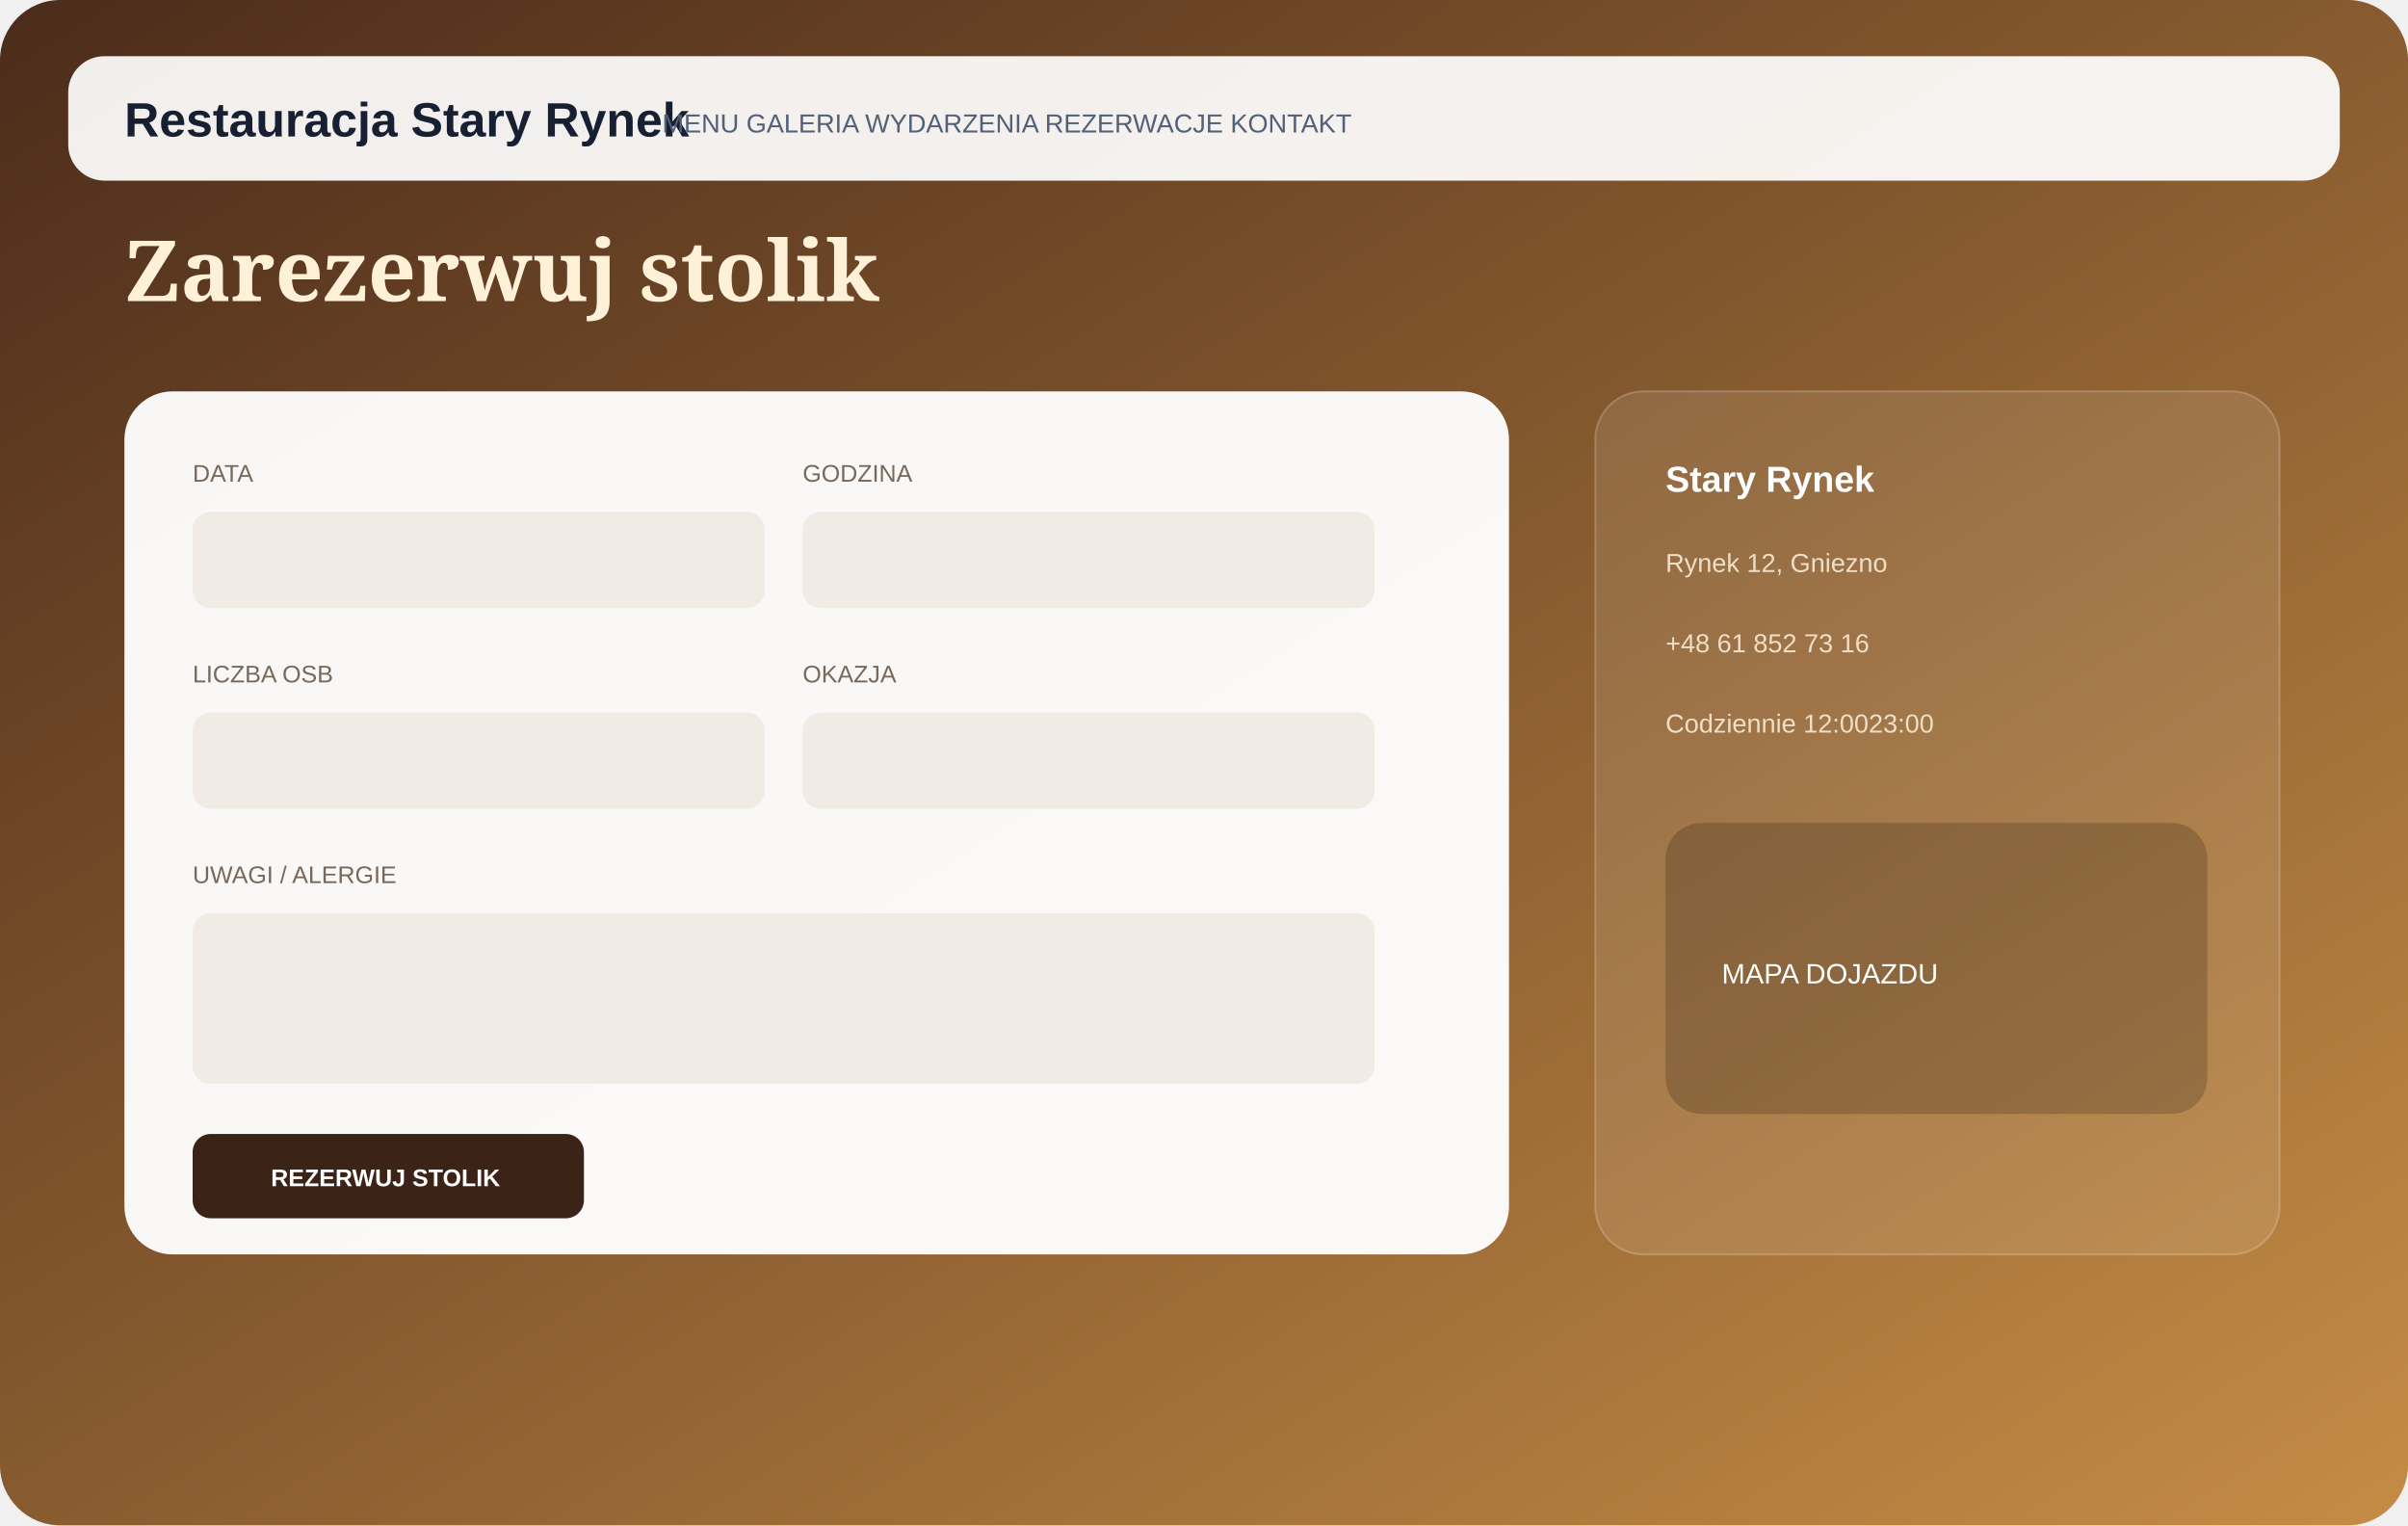
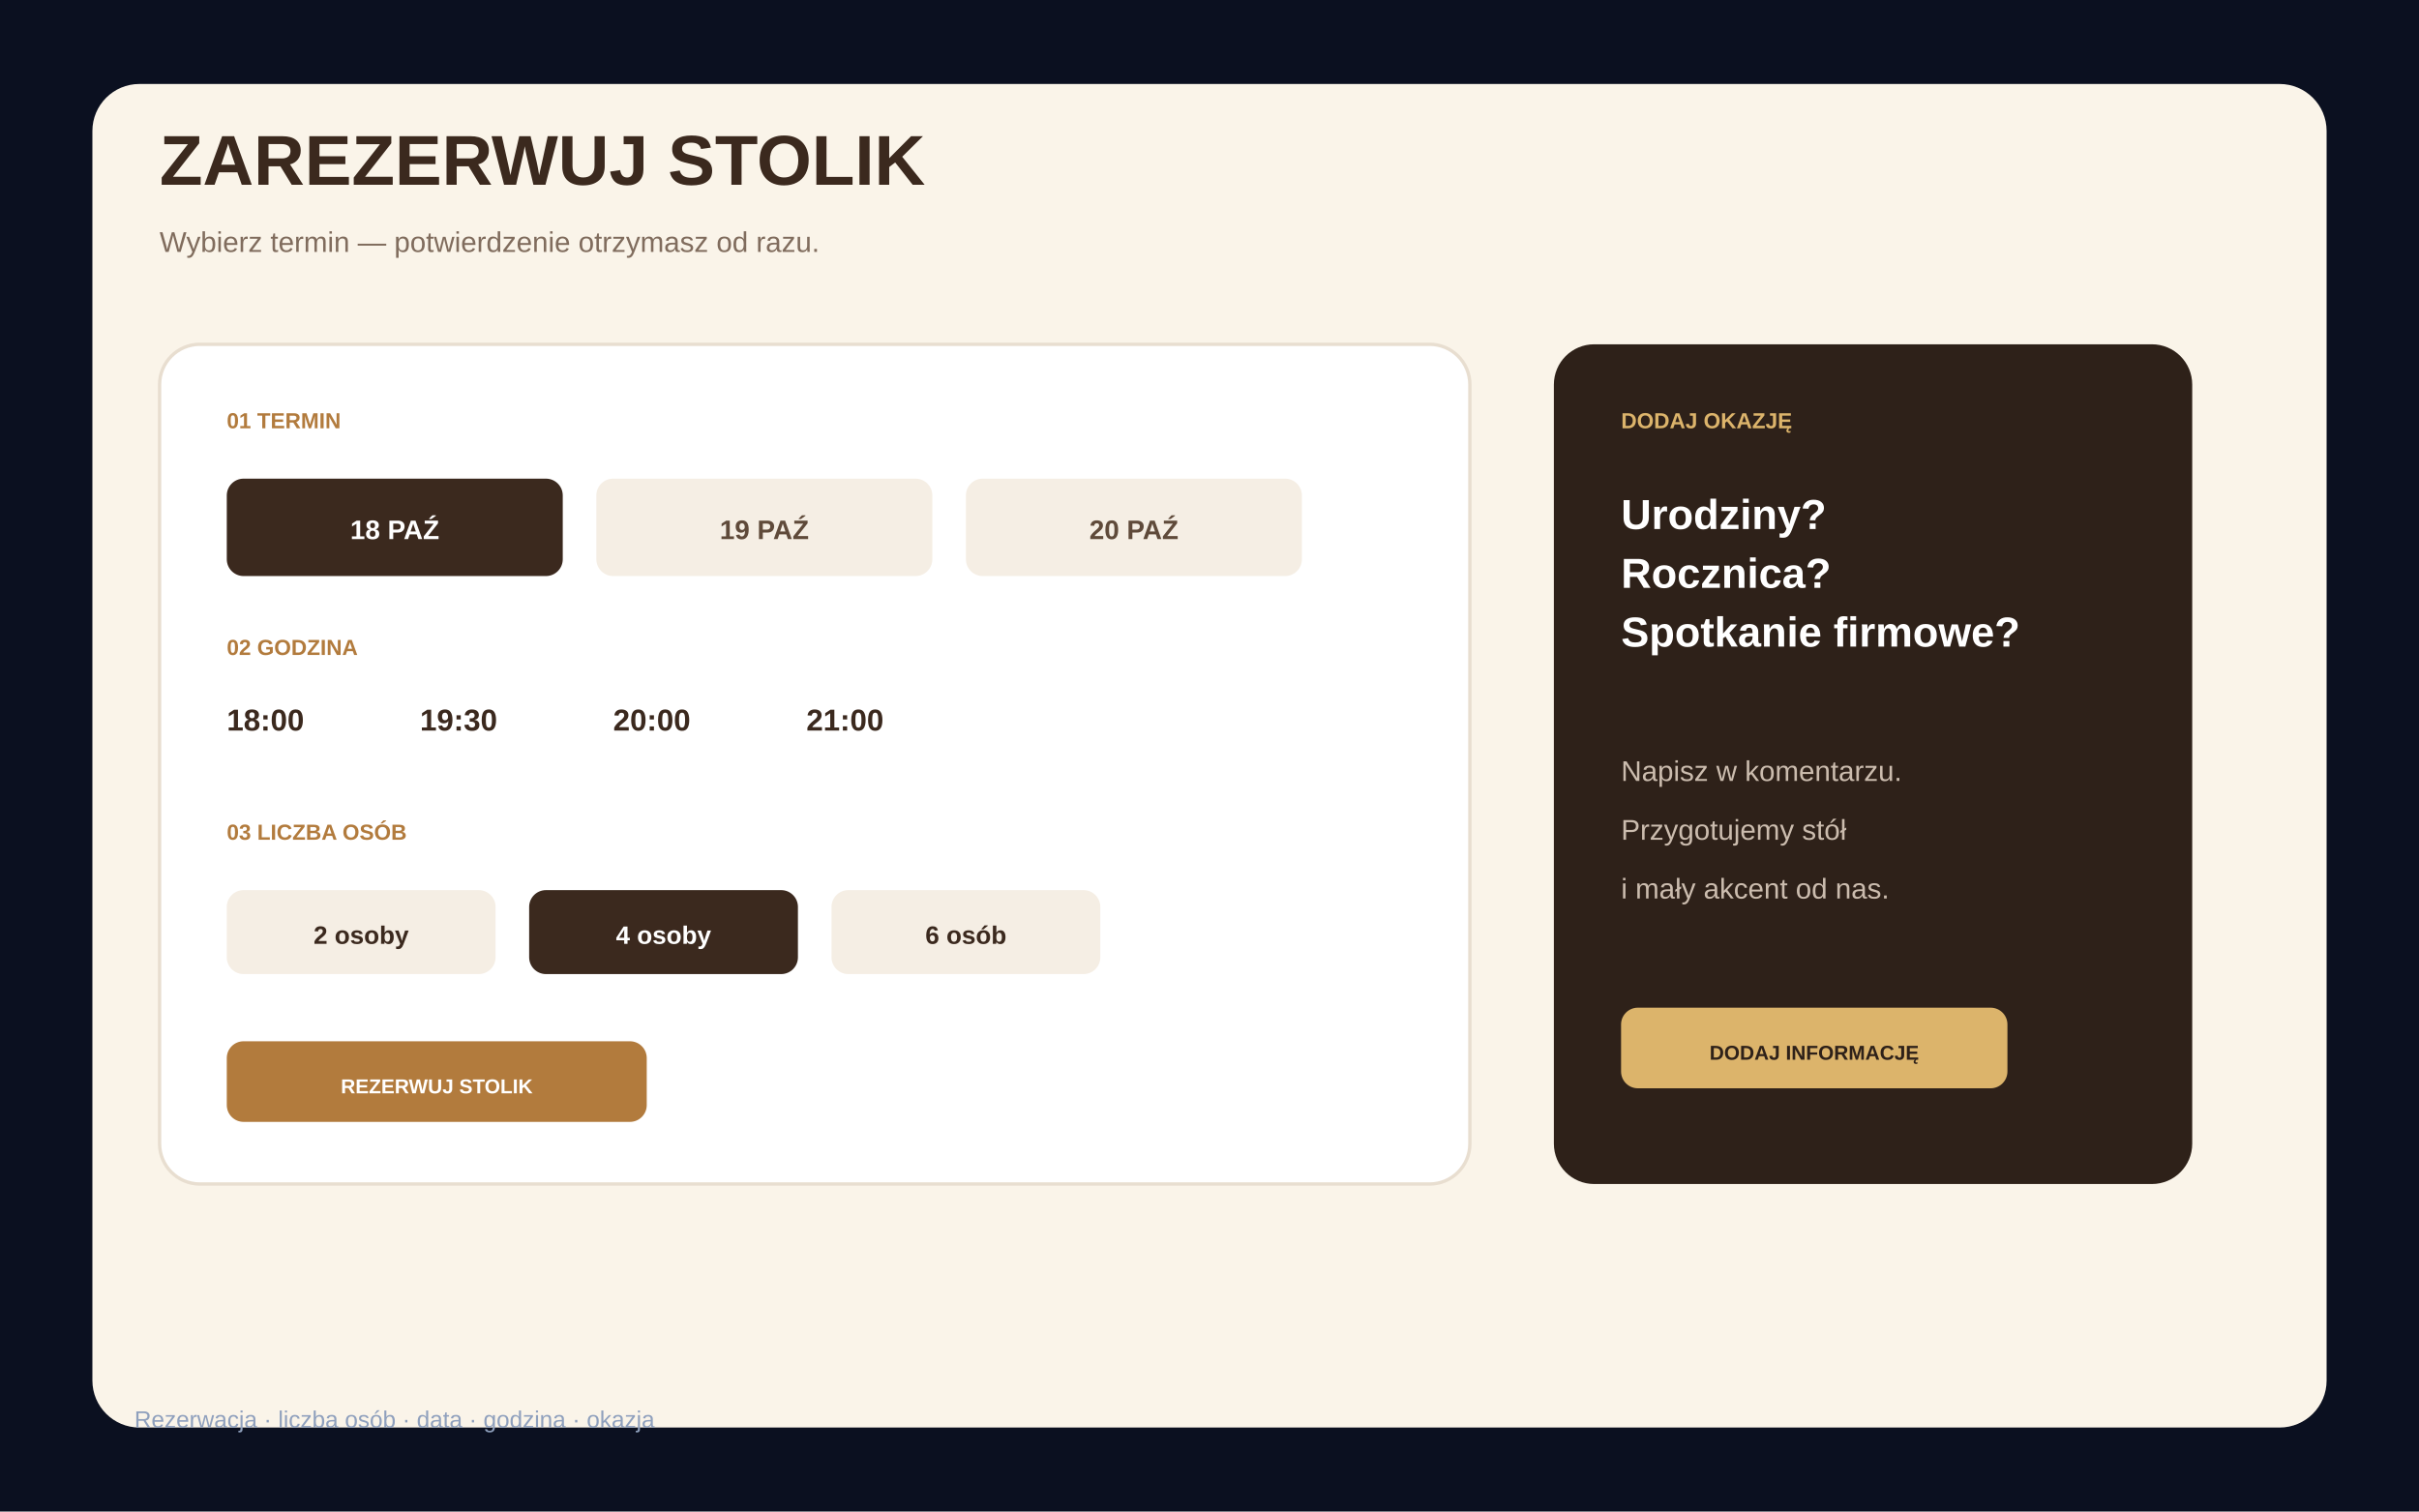
- <svg xmlns="http://www.w3.org/2000/svg" viewBox="0 0 1200 760">
+ <svg xmlns="http://www.w3.org/2000/svg" viewBox="0 0 1440 900" role="img" aria-label="Restauracja Stary Rynek — rezerwacja">
  <defs>
-     <linearGradient id="bg" x1="0" y1="0" x2="1" y2="1">
-       <stop stop-color="#4b2b1a" />
-       <stop offset="1" stop-color="#c58c45" />
+     <linearGradient id="g" x1="0" y1="0" x2="1" y2="1">
+       <stop stop-color="#172554" />
+       <stop offset=".55" stop-color="#0f766e" />
+       <stop offset="1" stop-color="#111827" />
    </linearGradient>
-     <linearGradient id="glass">
-       <stop stop-color="#ffffff" stop-opacity=".18" />
-       <stop offset="1" stop-color="#ffffff" stop-opacity=".05" />
+     <linearGradient id="gold" x1="0" y1="0" x2="1" y2="0">
+       <stop stop-color="#f8d38b" />
+       <stop offset="1" stop-color="#d99b4a" />
    </linearGradient>
    <filter id="shadow">
-       <feDropShadow dx="0" dy="18" stdDeviation="22" flood-opacity=".28" />
+       <feDropShadow dx="0" dy="18" stdDeviation="22" flood-opacity=".22" />
    </filter>
  </defs>
-   <rect width="1200" height="760" rx="30" fill="url(#bg)" />
-   <rect x="34" y="28" width="1132" height="62" rx="18" fill="#ffffff" fill-opacity=".92" />
-   <text x="62" y="68" font-family="Arial" font-size="24" font-weight="800" fill="#172033">Restauracja Stary Rynek</text>
-   <text x="330" y="66" font-family="Arial" font-size="13" fill="#526078">MENU   GALERIA   WYDARZENIA   REZERWACJE   KONTAKT</text>
-   <text x="62" y="150" font-family="Georgia" font-size="42" font-weight="700" fill="#fff0d8">Zarezerwuj stolik</text>
-   <rect x="62" y="195" width="690" height="430" rx="24" fill="#fff" fill-opacity=".96" />
-   <text x="96" y="240" font-family="Arial" font-size="12" fill="#76685b">DATA</text>
-   <rect x="96" y="255" width="285" height="48" rx="9" fill="#f0ebe4" />
-   <text x="400" y="240" font-family="Arial" font-size="12" fill="#76685b">GODZINA</text>
-   <rect x="400" y="255" width="285" height="48" rx="9" fill="#f0ebe4" />
-   <text x="96" y="340" font-family="Arial" font-size="12" fill="#76685b">LICZBA OSB</text>
-   <rect x="96" y="355" width="285" height="48" rx="9" fill="#f0ebe4" />
-   <text x="400" y="340" font-family="Arial" font-size="12" fill="#76685b">OKAZJA</text>
-   <rect x="400" y="355" width="285" height="48" rx="9" fill="#f0ebe4" />
-   <text x="96" y="440" font-family="Arial" font-size="12" fill="#76685b">UWAGI / ALERGIE</text>
-   <rect x="96" y="455" width="589" height="85" rx="9" fill="#f0ebe4" />
-   <rect x="96" y="565" width="195" height="42" rx="9" fill="#3b2317" />
-   <text x="135" y="591" font-family="Arial" font-size="12" font-weight="800" fill="#fff">REZERWUJ STOLIK</text>
-   <rect x="795" y="195" width="341" height="430" rx="24" fill="#fff" fill-opacity=".1" stroke="#fff" stroke-opacity=".2" />
-   <text x="830" y="245" font-family="Arial" font-size="18" font-weight="800" fill="#fff">Stary Rynek</text>
-   <text x="830" y="285" font-family="Arial" font-size="13" fill="#f0dfc7">Rynek 12, Gniezno</text>
-   <text x="830" y="325" font-family="Arial" font-size="13" fill="#f0dfc7">+48 61 852 73 16</text>
-   <text x="830" y="365" font-family="Arial" font-size="13" fill="#f0dfc7">Codziennie 12:0023:00</text>
-   <rect x="830" y="410" width="270" height="145" rx="18" fill="#000" fill-opacity=".18" />
-   <text x="858" y="490" font-family="Arial" font-size="14" fill="#fff">MAPA DOJAZDU</text>
+   <rect width="1440" height="900" fill="#0b1020" />
+   <rect x="55" y="50" width="1330" height="800" rx="28" fill="#faf4e9" stroke="none" stroke-width="0" />
+   <text x="95" y="110" font-family="Arial, sans-serif" font-size="42" fill="#3b291e" font-weight="900" text-anchor="start">ZAREZERWUJ STOLIK</text>
+   <text x="95" y="150" font-family="Arial, sans-serif" font-size="17" fill="#806c5d" font-weight="400" text-anchor="start">Wybierz termin — potwierdzenie otrzymasz od razu.</text>
+   <rect x="95" y="205" width="780" height="500" rx="24" fill="#fff" stroke="#e8ded0" stroke-width="2" />
+   <text x="135" y="255" font-family="Arial, sans-serif" font-size="13" fill="#b27b3d" font-weight="900" text-anchor="start">01  TERMIN</text>
+   <rect x="135" y="285" width="200" height="58" rx="10" fill="#3b291e" stroke="none" stroke-width="0" />
+   <text x="235" y="321" font-family="Arial, sans-serif" font-size="16" fill="#fff" font-weight="900" text-anchor="middle">18 PAŹ</text>
+   <rect x="355" y="285" width="200" height="58" rx="10" fill="#f5eee4" stroke="none" stroke-width="0" />
+   <text x="455" y="321" font-family="Arial, sans-serif" font-size="16" fill="#5f4a3a" font-weight="900" text-anchor="middle">19 PAŹ</text>
+   <rect x="575" y="285" width="200" height="58" rx="10" fill="#f5eee4" stroke="none" stroke-width="0" />
+   <text x="675" y="321" font-family="Arial, sans-serif" font-size="16" fill="#5f4a3a" font-weight="900" text-anchor="middle">20 PAŹ</text>
+   <text x="135" y="390" font-family="Arial, sans-serif" font-size="13" fill="#b27b3d" font-weight="900" text-anchor="start">02  GODZINA</text>
+   <text x="135" y="435" font-family="Arial, sans-serif" font-size="18" fill="#3b291e" font-weight="800" text-anchor="start">18:00</text>
+   <text x="250" y="435" font-family="Arial, sans-serif" font-size="18" fill="#3b291e" font-weight="800" text-anchor="start">19:30</text>
+   <text x="365" y="435" font-family="Arial, sans-serif" font-size="18" fill="#3b291e" font-weight="800" text-anchor="start">20:00</text>
+   <text x="480" y="435" font-family="Arial, sans-serif" font-size="18" fill="#3b291e" font-weight="800" text-anchor="start">21:00</text>
+   <text x="135" y="500" font-family="Arial, sans-serif" font-size="13" fill="#b27b3d" font-weight="900" text-anchor="start">03  LICZBA OSÓB</text>
+   <rect x="135" y="530" width="160" height="50" rx="10" fill="#f5eee4" stroke="none" stroke-width="0" />
+   <text x="215" y="562" font-family="Arial, sans-serif" font-size="15" fill="#3b291e" font-weight="800" text-anchor="middle">2 osoby</text>
+   <rect x="315" y="530" width="160" height="50" rx="10" fill="#3b291e" stroke="none" stroke-width="0" />
+   <text x="395" y="562" font-family="Arial, sans-serif" font-size="15" fill="#fff" font-weight="800" text-anchor="middle">4 osoby</text>
+   <rect x="495" y="530" width="160" height="50" rx="10" fill="#f5eee4" stroke="none" stroke-width="0" />
+   <text x="575" y="562" font-family="Arial, sans-serif" font-size="15" fill="#3b291e" font-weight="800" text-anchor="middle">6 osób</text>
+   <rect x="135" y="620" width="250" height="48" rx="10" fill="#b27b3d" stroke="none" stroke-width="0" />
+   <text x="260" y="651" font-family="Arial, sans-serif" font-size="12" fill="#fff" font-weight="900" text-anchor="middle">REZERWUJ STOLIK</text>
+   <rect x="925" y="205" width="380" height="500" rx="24" fill="#2e2119" stroke="none" stroke-width="0" />
+   <text x="965" y="255" font-family="Arial, sans-serif" font-size="13" fill="#dcb46b" font-weight="900" text-anchor="start">DODAJ OKAZJĘ</text>
+   <text x="965" y="315" font-family="Arial, sans-serif" font-size="25" fill="#fff" font-weight="900" text-anchor="start">Urodziny?</text>
+   <text x="965" y="350" font-family="Arial, sans-serif" font-size="25" fill="#fff" font-weight="900" text-anchor="start">Rocznica?</text>
+   <text x="965" y="385" font-family="Arial, sans-serif" font-size="25" fill="#fff" font-weight="900" text-anchor="start">Spotkanie firmowe?</text>
+   <text x="965" y="465" font-family="Arial, sans-serif" font-size="17" fill="#cbbcae" font-weight="400" text-anchor="start">Napisz w komentarzu.</text>
+   <text x="965" y="500" font-family="Arial, sans-serif" font-size="17" fill="#cbbcae" font-weight="400" text-anchor="start">Przygotujemy stół</text>
+   <text x="965" y="535" font-family="Arial, sans-serif" font-size="17" fill="#cbbcae" font-weight="400" text-anchor="start">i mały akcent od nas.</text>
+   <rect x="965" y="600" width="230" height="48" rx="10" fill="#dcb46b" stroke="none" stroke-width="0" />
+   <text x="1080" y="631" font-family="Arial, sans-serif" font-size="12" fill="#2e2119" font-weight="900" text-anchor="middle">DODAJ INFORMACJĘ</text>
+   <text x="80" y="850" font-family="Arial, sans-serif" font-size="14" fill="#8fa0bd">Rezerwacja · liczba osób · data · godzina · okazja</text>
</svg>
